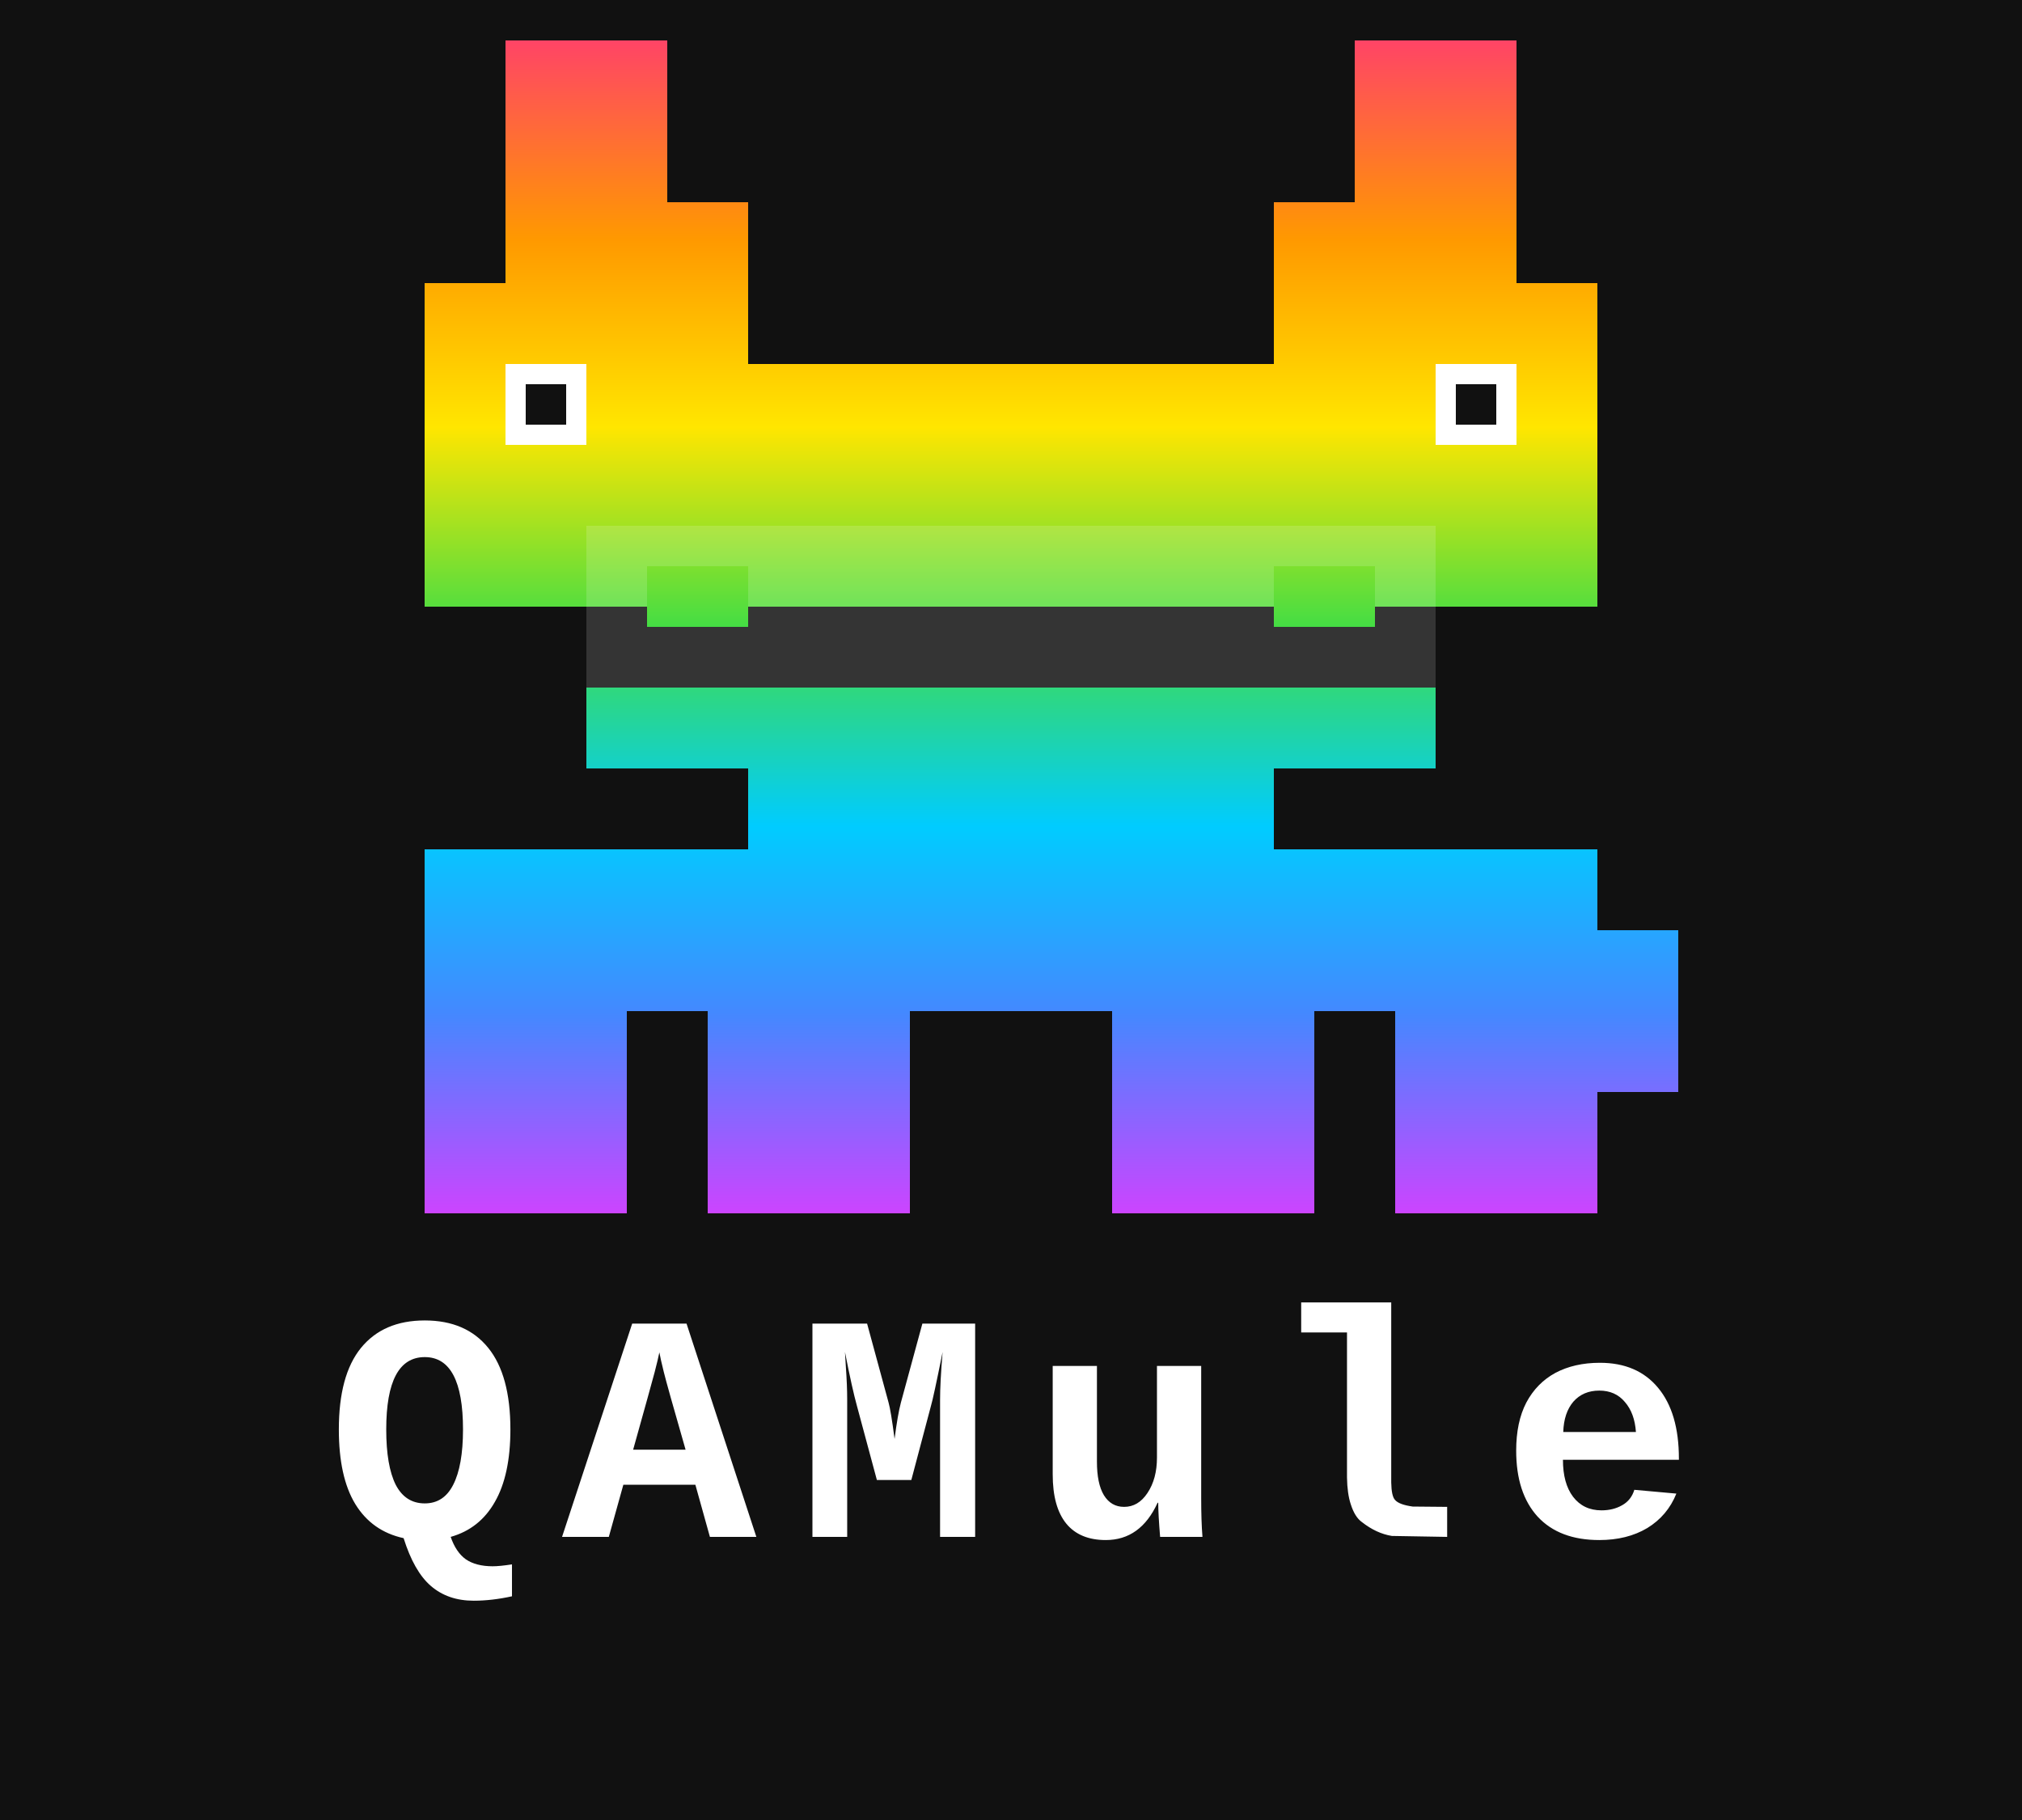
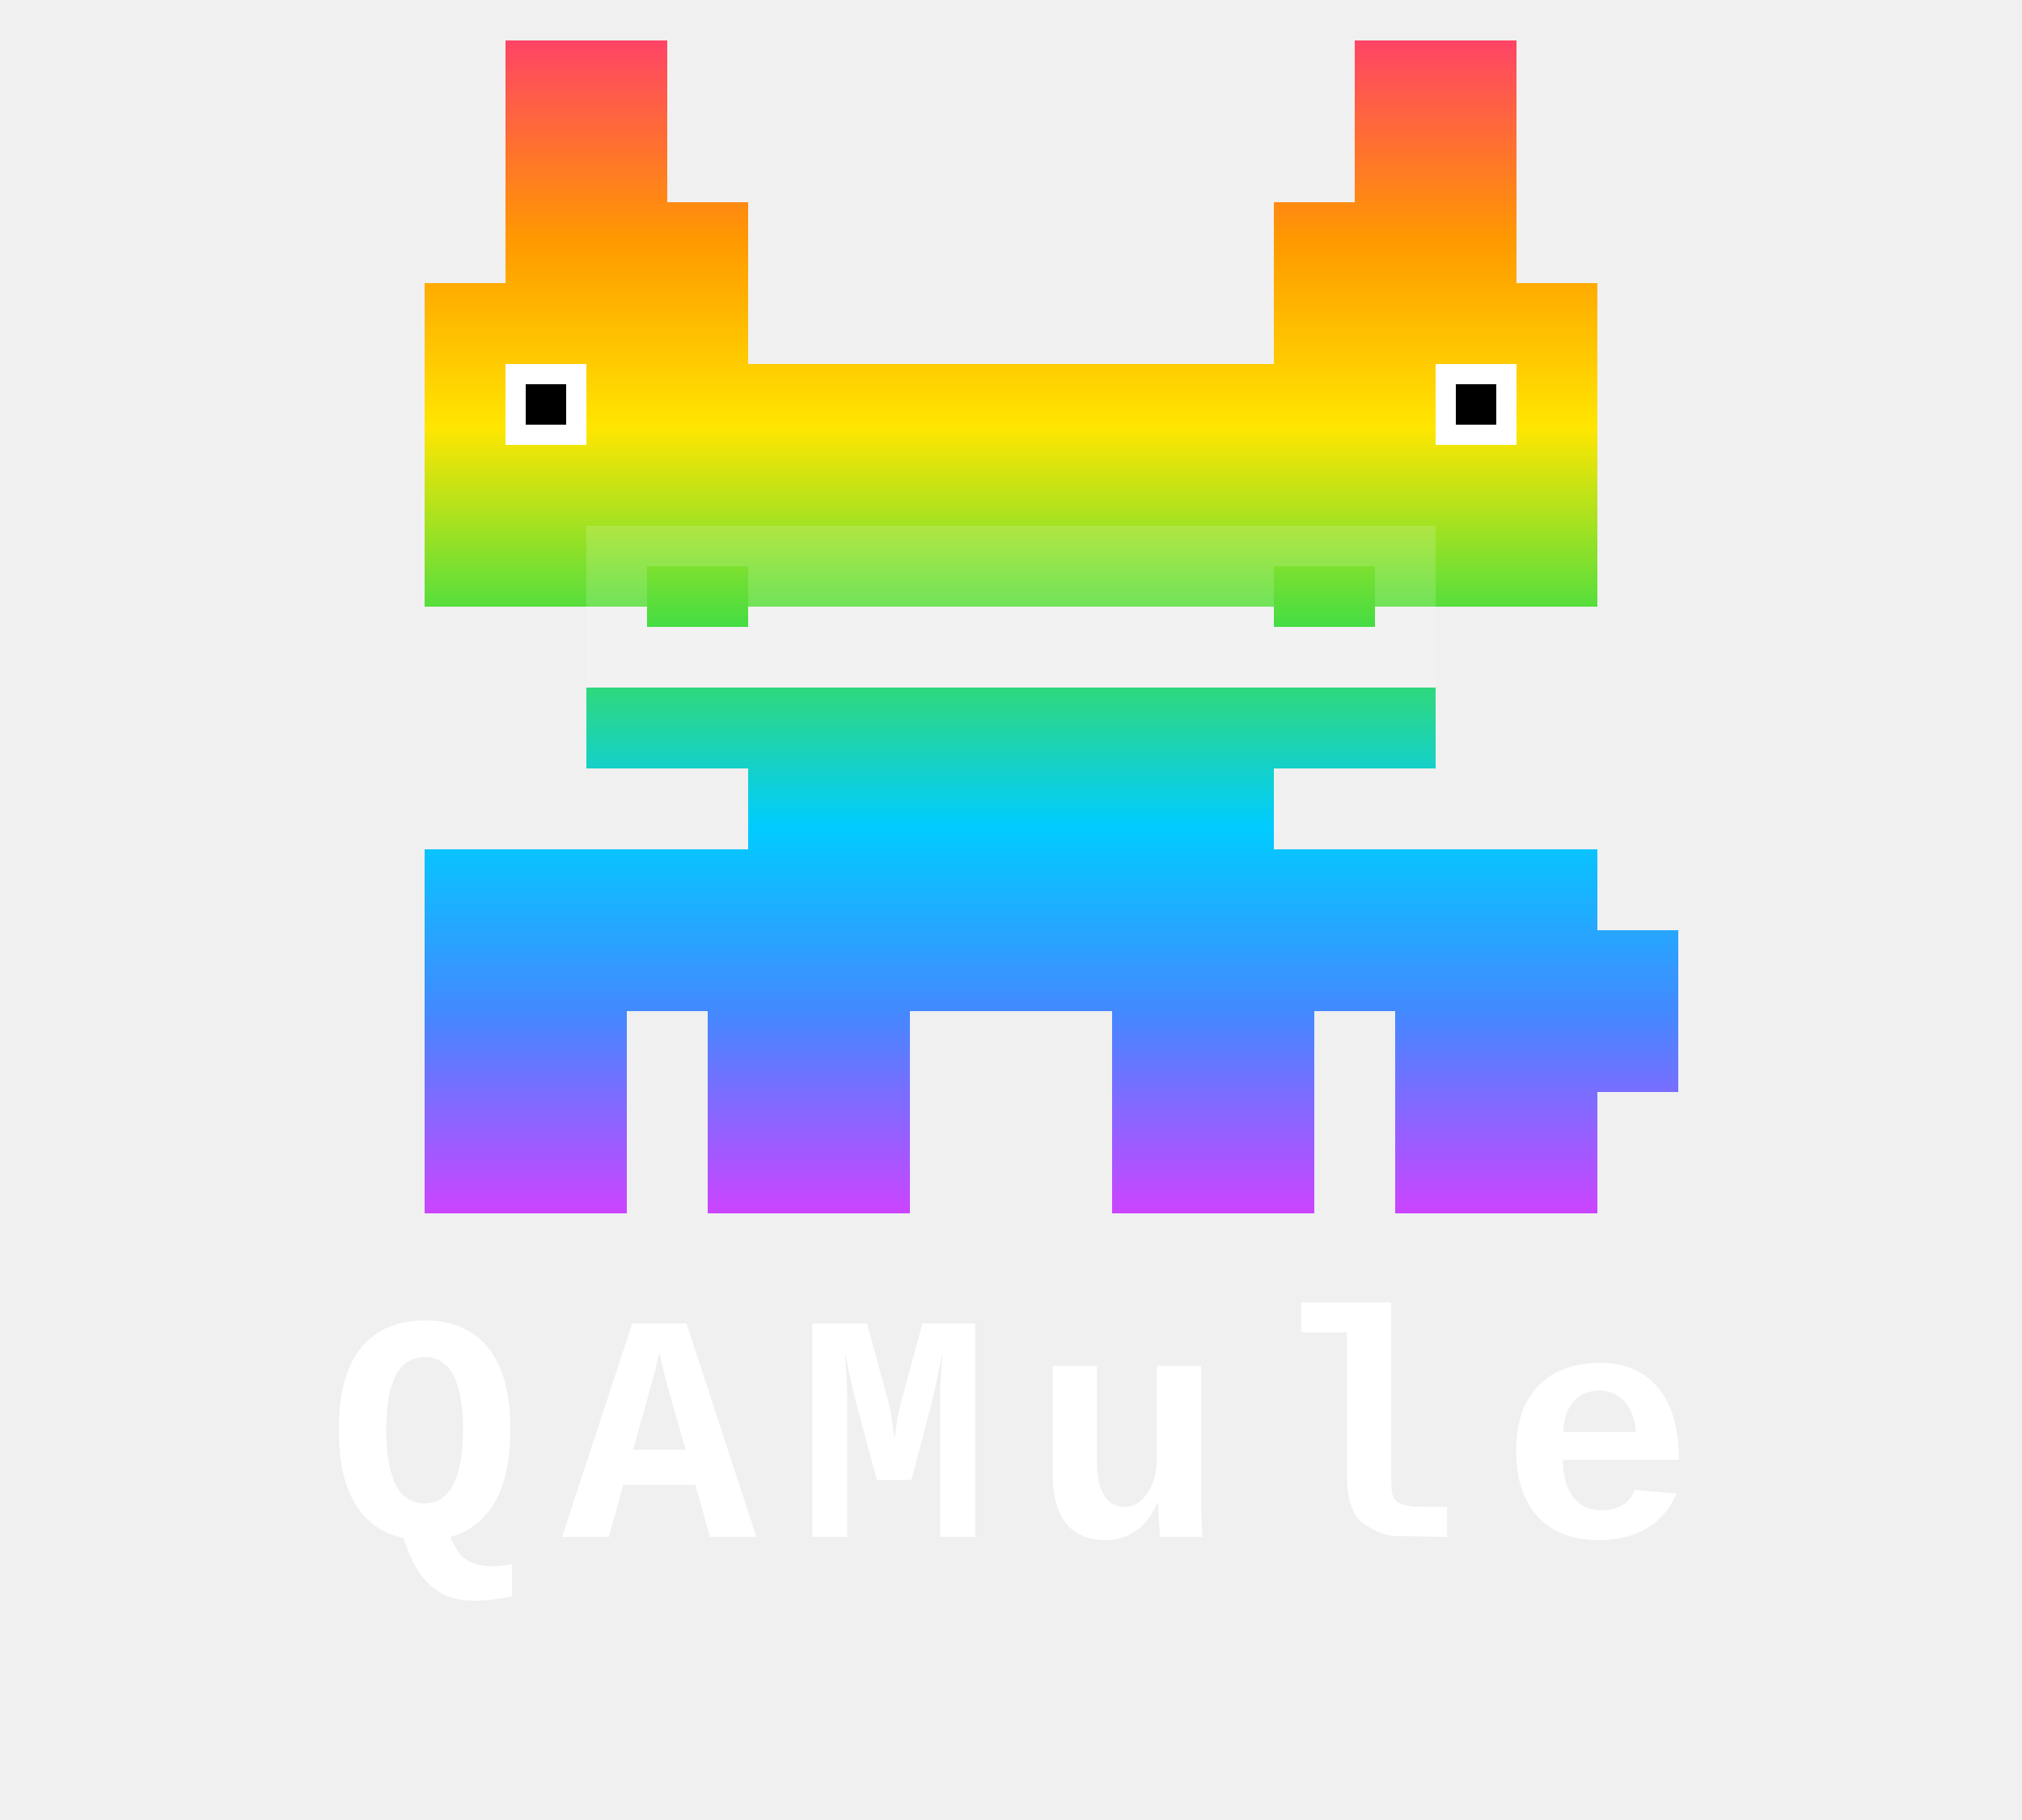
<svg xmlns="http://www.w3.org/2000/svg" viewBox="0 0 100 90" width="200" height="180" role="img" aria-labelledby="logo-title">
  <defs>
    <linearGradient id="rainbow" x1="0" y1="2" x2="0" y2="60" gradientUnits="userSpaceOnUse">
      <stop offset="0%" stop-color="#FF4466" />
      <stop offset="17%" stop-color="#FF9900" />
      <stop offset="33%" stop-color="#FFE600" />
      <stop offset="50%" stop-color="#44DD44" />
      <stop offset="67%" stop-color="#00CCFF" />
      <stop offset="83%" stop-color="#4488FF" />
      <stop offset="100%" stop-color="#CC44FF" />
    </linearGradient>
    <style>
      .px  { fill: url(#rainbow); }
      .snout { fill: rgba(255,255,255,0.15); }
      .eye-white { fill: #ffffff; }
      .brand { font-family: 'Courier New', Courier, monospace; font-weight: 700; }
      .tagline { font-family: 'Courier New', Courier, monospace; }
    </style>
  </defs>
-   <rect fill="#111111" x="0" y="0" width="100" height="90" />
  <rect class="px" x="25" y="2" width="4" height="4" />
  <rect class="px" x="29" y="2" width="4" height="4" />
  <rect class="px" x="67" y="2" width="4" height="4" />
  <rect class="px" x="71" y="2" width="4" height="4" />
  <rect class="px" x="25" y="6" width="4" height="4" />
  <rect class="px" x="29" y="6" width="4" height="4" />
  <rect class="px" x="67" y="6" width="4" height="4" />
  <rect class="px" x="71" y="6" width="4" height="4" />
  <rect class="px" x="25" y="10" width="12" height="4" />
  <rect class="px" x="63" y="10" width="12" height="4" />
  <rect class="px" x="21" y="14" width="16" height="4" />
  <rect class="px" x="63" y="14" width="16" height="4" />
  <rect class="px" x="21" y="18" width="58" height="4" />
  <rect class="eye-white" x="25" y="18" width="4" height="4" />
  <rect class="eye-white" x="71" y="18" width="4" height="4" />
-   <rect fill="#111111" x="26" y="19" width="2" height="2" />
-   <rect fill="#111111" x="72" y="19" width="2" height="2" />
+   <rect fill="#000000" x="26" y="19" width="2" height="2" />
+   <rect fill="#000000" x="72" y="19" width="2" height="2" />
  <rect class="px" x="21" y="22" width="58" height="4" />
  <rect class="px" x="21" y="26" width="58" height="4" />
  <rect class="snout" x="29" y="26" width="42" height="8" />
  <rect class="px" x="32" y="28" width="5" height="3" />
  <rect class="px" x="63" y="28" width="5" height="3" />
  <rect class="px" x="29" y="34" width="42" height="4" />
  <rect class="px" x="37" y="38" width="26" height="4" />
  <rect class="px" x="21" y="42" width="58" height="8" />
  <rect class="px" x="21" y="50" width="10" height="6" />
  <rect class="px" x="35" y="50" width="10" height="6" />
  <rect class="px" x="55" y="50" width="10" height="6" />
  <rect class="px" x="69" y="50" width="10" height="6" />
  <rect class="px" x="21" y="56" width="10" height="4" />
  <rect class="px" x="35" y="56" width="10" height="4" />
  <rect class="px" x="55" y="56" width="10" height="4" />
  <rect class="px" x="69" y="56" width="10" height="4" />
  <rect class="px" x="75" y="42" width="4" height="4" />
  <rect class="px" x="79" y="46" width="4" height="4" />
  <rect class="px" x="79" y="50" width="4" height="4" />
  <text x="50" y="76" class="brand" font-size="16" fill="#ffffff" text-anchor="middle" letter-spacing="2">QAMule</text>
</svg>
